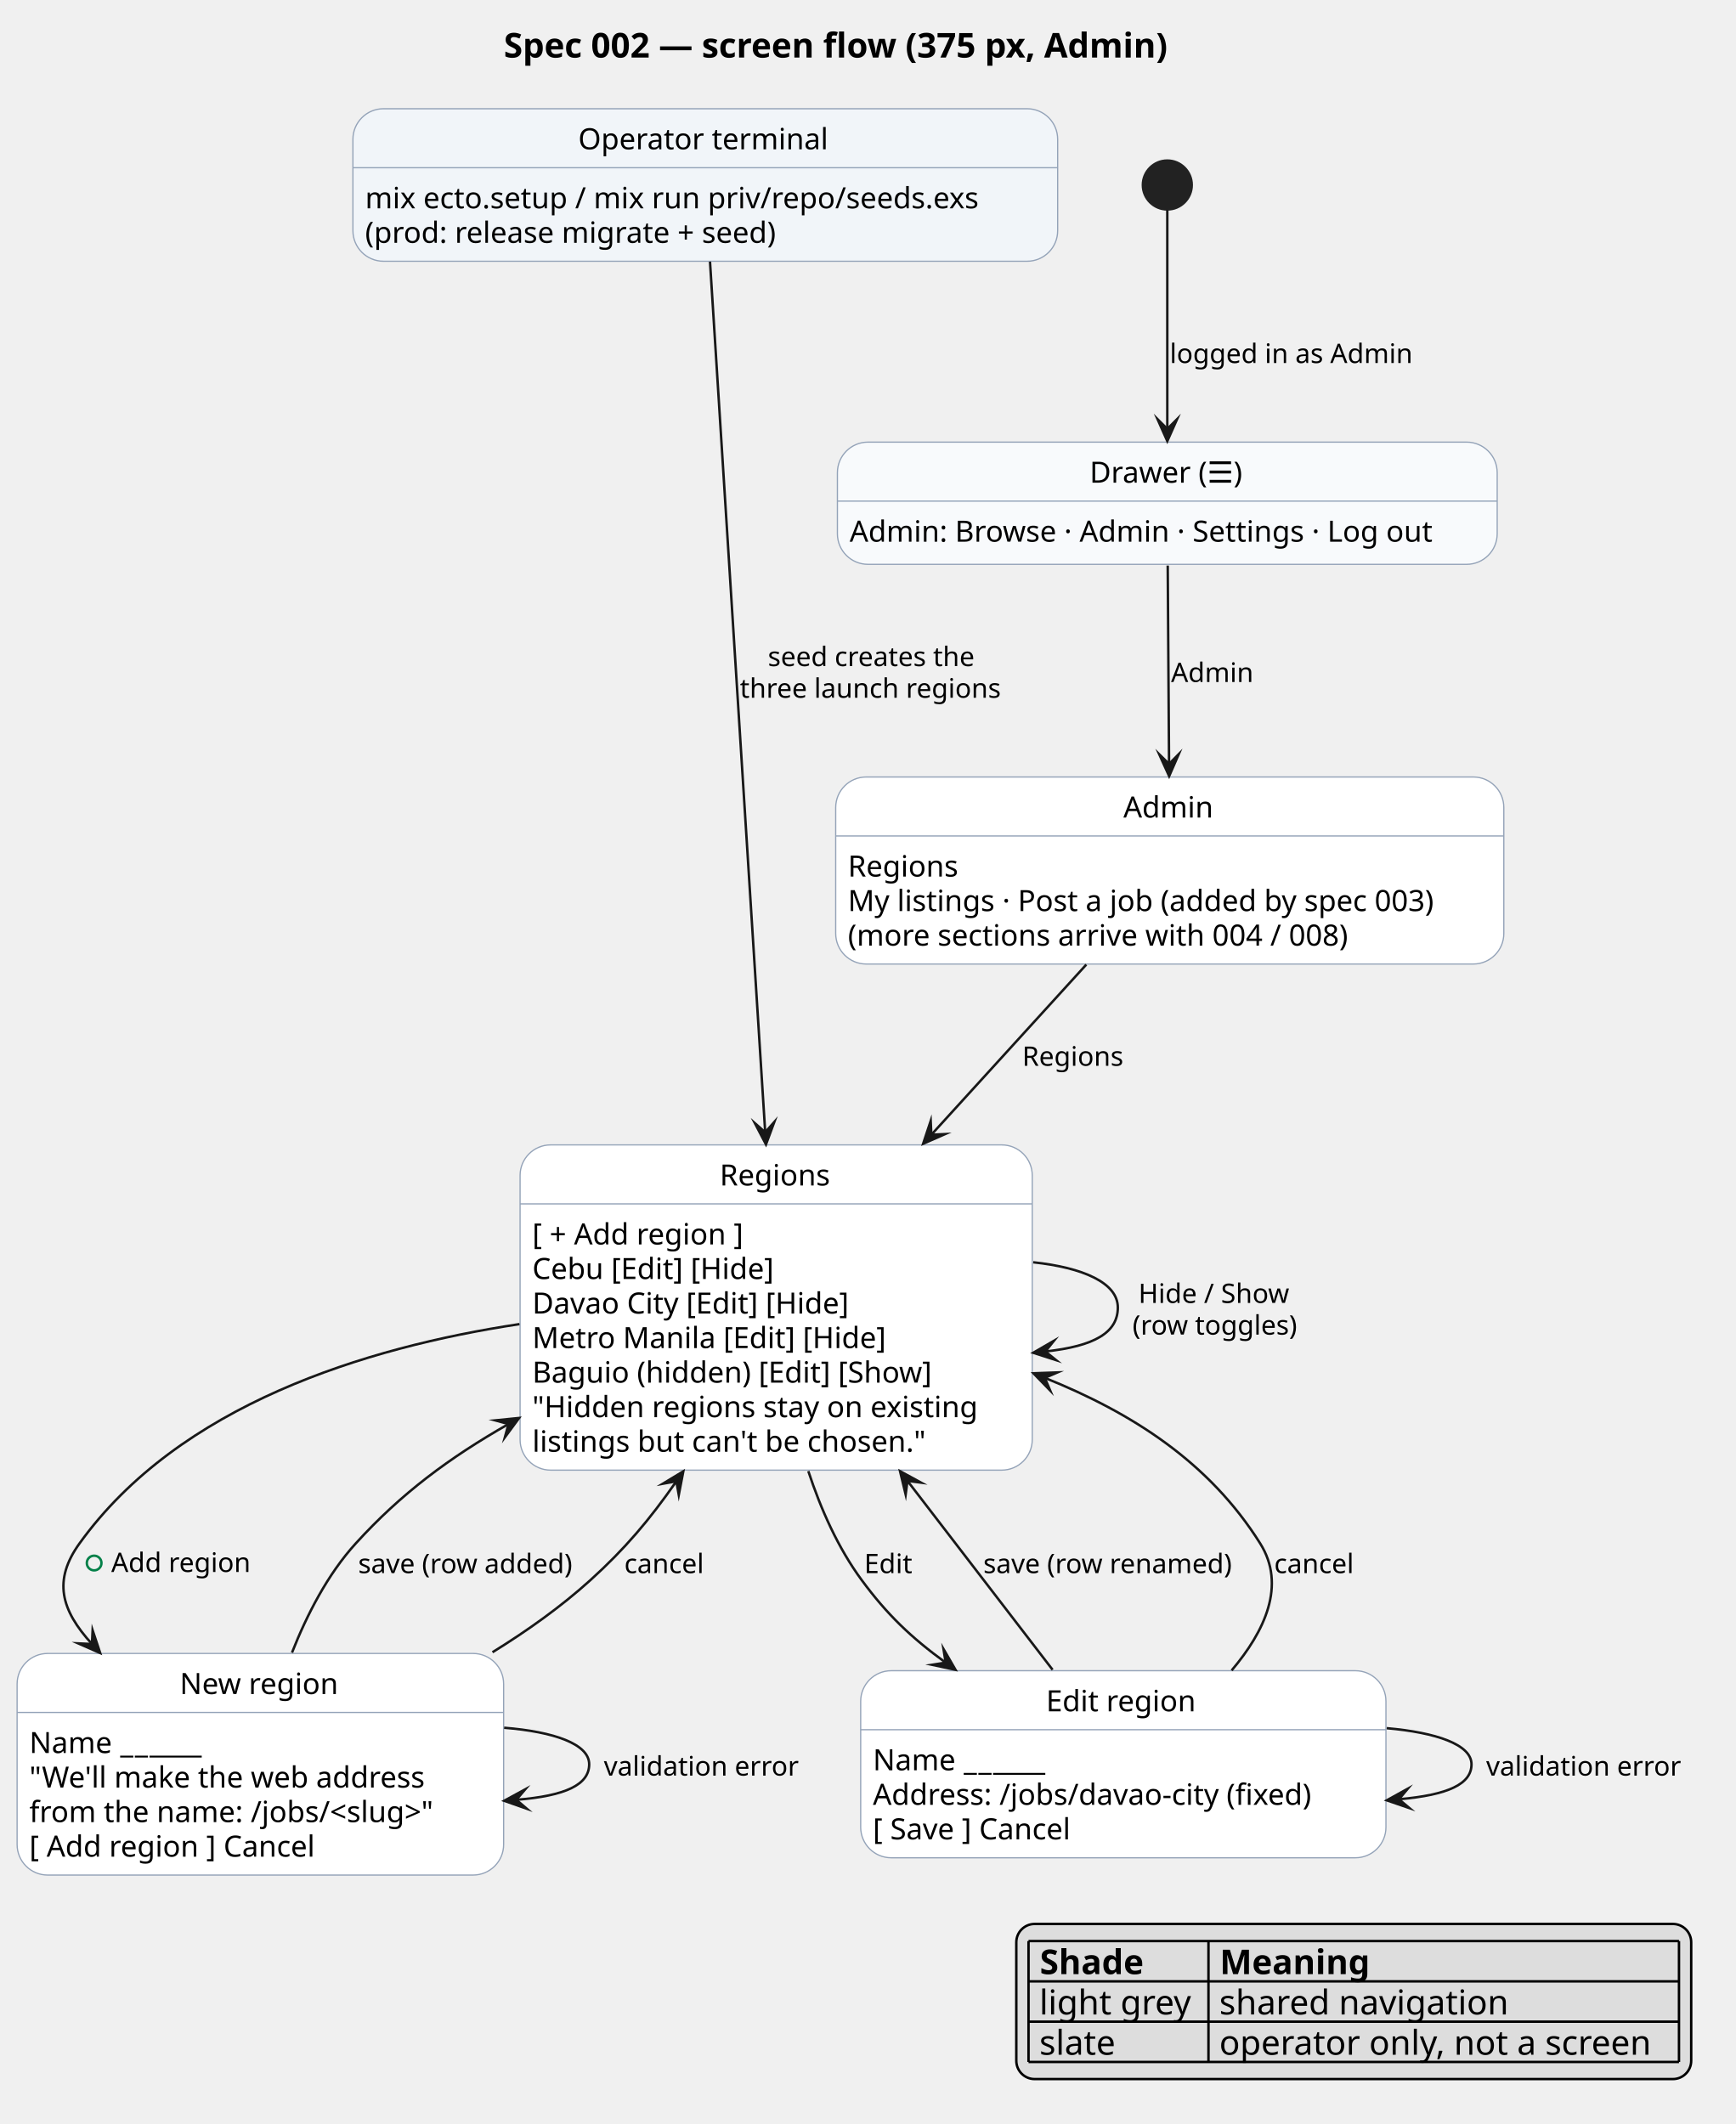
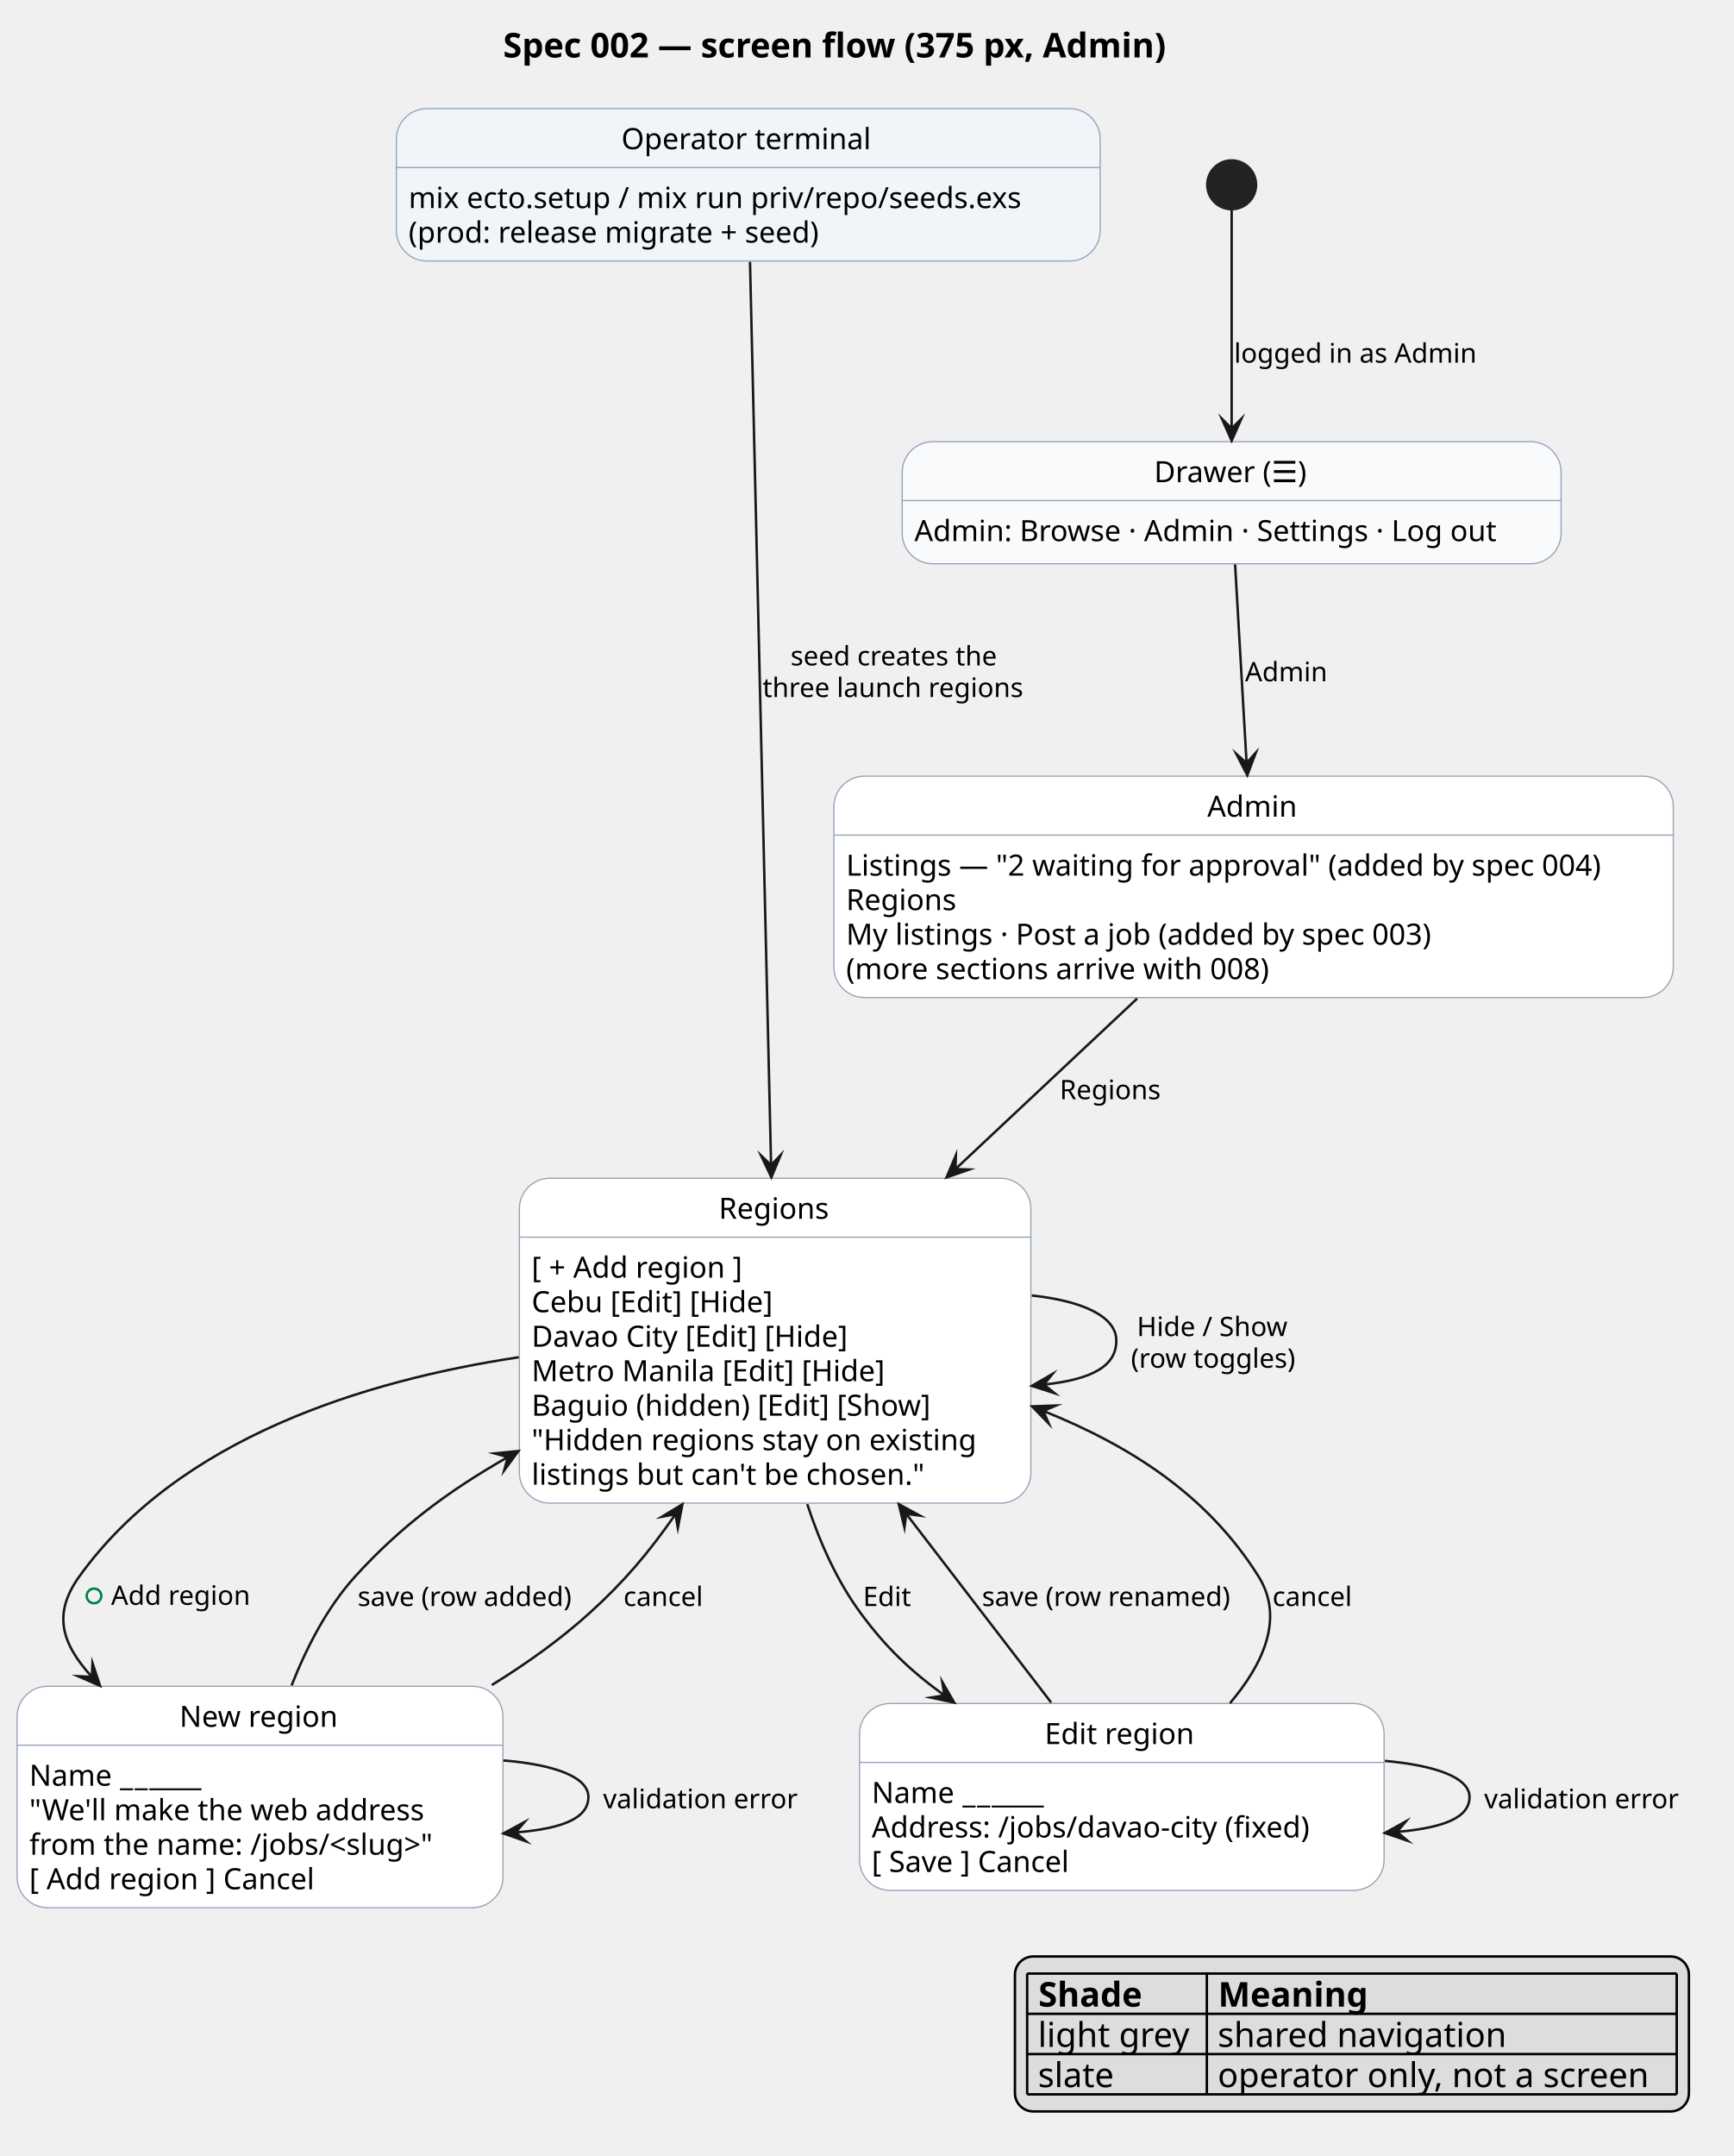
- <svg xmlns="http://www.w3.org/2000/svg" version="1.1" data-diagram-type="STATE" style="width:710px;height:869px;background:#FFFFFF;" width="710px" height="869px" viewBox="0 0 710 869" zoomAndPan="magnify" preserveAspectRatio="none" contentStyleType="text/css">
+ <svg xmlns="http://www.w3.org/2000/svg" version="1.1" data-diagram-type="STATE" style="width:710px;height:883px;background:#FFFFFF;" width="710px" height="883px" viewBox="0 0 710 883" zoomAndPan="magnify" preserveAspectRatio="none" contentStyleType="text/css">
  <defs />
  <g font-family="sans-serif" lengthAdjust="spacing">
    <g class="title" data-source-line="14">
      <text x="206.09" y="23.535" fill="#000" font-size="14" textLength="291.642" font-weight="700">Spec 002 — screen flow (375 px, Admin)</text>
    </g>
    <g class="entity" data-qualified-name="Drawer" id="ent0001" data-source-line="16">
-       <rect x="342.56" y="180.888" width="269.896" height="50" fill="#F8FAFC" style="stroke:#94A3B8;stroke-width:0.5;" rx="12.5" ry="12.5" />
-       <line x1="342.56" y1="205.021" x2="612.456" y2="205.021" style="stroke:#94A3B8;stroke-width:0.5;" />
-       <text x="445.748" y="197.49" fill="#000" font-size="12" textLength="63.521">Drawer (☰)</text>
-       <text x="347.56" y="221.623" fill="#000" font-size="12" textLength="249.896">Admin: Browse · Admin · Settings · Log out</text>
+       <rect x="369.56" y="180.888" width="269.896" height="50" fill="#F8FAFC" style="stroke:#94A3B8;stroke-width:0.5;" rx="12.5" ry="12.5" />
+       <line x1="369.56" y1="205.021" x2="639.456" y2="205.021" style="stroke:#94A3B8;stroke-width:0.5;" />
+       <text x="472.748" y="197.49" fill="#000" font-size="12" textLength="63.521">Drawer (☰)</text>
+       <text x="374.56" y="221.623" fill="#000" font-size="12" textLength="249.896">Admin: Browse · Admin · Settings · Log out</text>
    </g>
    <g class="entity" data-qualified-name="Admin" id="ent0002" data-source-line="19">
-       <rect x="341.86" y="317.888" width="273.307" height="76.531" fill="#FFF" style="stroke:#94A3B8;stroke-width:0.5;" rx="12.5" ry="12.5" />
-       <line x1="341.86" y1="342.021" x2="615.167" y2="342.021" style="stroke:#94A3B8;stroke-width:0.5;" />
-       <text x="459.538" y="334.49" fill="#000" font-size="12" textLength="37.951">Admin</text>
-       <text x="346.86" y="358.623" fill="#000" font-size="12" textLength="46.16">Regions</text>
-       <text x="346.86" y="372.755" fill="#000" font-size="12" textLength="253.307">My listings · Post a job (added by spec 003)</text>
-       <text x="346.86" y="386.888" fill="#000" font-size="12" textLength="217.881">(more sections arrive with 004 / 008)</text>
+       <rect x="341.6" y="317.888" width="343.818" height="90.664" fill="#FFF" style="stroke:#94A3B8;stroke-width:0.5;" rx="12.5" ry="12.5" />
+       <line x1="341.6" y1="342.021" x2="685.418" y2="342.021" style="stroke:#94A3B8;stroke-width:0.5;" />
+       <text x="494.534" y="334.49" fill="#000" font-size="12" textLength="37.951">Admin</text>
+       <text x="346.6" y="358.623" fill="#000" font-size="12" textLength="323.818">Listings — "2 waiting for approval" (added by spec 004)</text>
+       <text x="346.6" y="372.755" fill="#000" font-size="12" textLength="46.16">Regions</text>
+       <text x="346.6" y="386.888" fill="#000" font-size="12" textLength="253.307">My listings · Post a job (added by spec 003)</text>
+       <text x="346.6" y="401.021" fill="#000" font-size="12" textLength="181.23">(more sections arrive with 008)</text>
    </g>
-     <g class="entity" data-qualified-name="Regions" id="ent0003" data-source-line="24">
-       <rect x="212.75" y="468.418" width="209.516" height="133.063" fill="#FFF" style="stroke:#94A3B8;stroke-width:0.5;" rx="12.5" ry="12.5" />
-       <line x1="212.75" y1="492.551" x2="422.266" y2="492.551" style="stroke:#94A3B8;stroke-width:0.5;" />
-       <text x="294.428" y="485.02" fill="#000" font-size="12" textLength="46.16">Regions</text>
-       <text x="217.75" y="509.153" fill="#000" font-size="12" textLength="93.281">[ + Add region ]</text>
-       <text x="217.75" y="523.285" fill="#000" font-size="12" textLength="151.09">Cebu              [Edit] [Hide]</text>
-       <text x="217.75" y="537.418" fill="#000" font-size="12" textLength="160.471">Davao City        [Edit] [Hide]</text>
-       <text x="217.75" y="551.551" fill="#000" font-size="12" textLength="166.289">Metro Manila      [Edit] [Hide]</text>
-       <text x="217.75" y="565.684" fill="#000" font-size="12" textLength="174.393">Baguio  (hidden)  [Edit] [Show]</text>
-       <text x="217.75" y="579.817" fill="#000" font-size="12" textLength="189.516">"Hidden regions stay on existing</text>
-       <text x="217.75" y="593.95" fill="#000" font-size="12" textLength="167.924">listings but can't be chosen."</text>
+     <g class="entity" data-qualified-name="Regions" id="ent0003" data-source-line="25">
+       <rect x="212.75" y="482.548" width="209.516" height="133.063" fill="#FFF" style="stroke:#94A3B8;stroke-width:0.5;" rx="12.5" ry="12.5" />
+       <line x1="212.75" y1="506.681" x2="422.266" y2="506.681" style="stroke:#94A3B8;stroke-width:0.5;" />
+       <text x="294.428" y="499.15" fill="#000" font-size="12" textLength="46.16">Regions</text>
+       <text x="217.75" y="523.283" fill="#000" font-size="12" textLength="93.281">[ + Add region ]</text>
+       <text x="217.75" y="537.415" fill="#000" font-size="12" textLength="151.09">Cebu              [Edit] [Hide]</text>
+       <text x="217.75" y="551.548" fill="#000" font-size="12" textLength="160.471">Davao City        [Edit] [Hide]</text>
+       <text x="217.75" y="565.681" fill="#000" font-size="12" textLength="166.289">Metro Manila      [Edit] [Hide]</text>
+       <text x="217.75" y="579.814" fill="#000" font-size="12" textLength="174.393">Baguio  (hidden)  [Edit] [Show]</text>
+       <text x="217.75" y="593.947" fill="#000" font-size="12" textLength="189.516">"Hidden regions stay on existing</text>
+       <text x="217.75" y="608.08" fill="#000" font-size="12" textLength="167.924">listings but can't be chosen."</text>
    </g>
-     <g class="entity" data-qualified-name="New" id="ent0004" data-source-line="32">
-       <rect x="7" y="676.488" width="199.021" height="90.664" fill="#FFF" style="stroke:#94A3B8;stroke-width:0.5;" rx="12.5" ry="12.5" />
-       <line x1="7" y1="700.621" x2="206.021" y2="700.621" style="stroke:#94A3B8;stroke-width:0.5;" />
-       <text x="73.531" y="693.09" fill="#000" font-size="12" textLength="65.959">New region</text>
-       <text x="12" y="717.223" fill="#000" font-size="12" textLength="33.381">Name</text>
-       <text x="49.178" y="717.223" fill="#000" font-size="12" text-decoration="underline">_</text>
-       <text x="55.178" y="717.223" fill="#000" font-size="12" text-decoration="underline">_</text>
-       <text x="61.178" y="717.223" fill="#000" font-size="12" textLength="24">____</text>
-       <text x="12" y="731.355" fill="#000" font-size="12" textLength="165.504">"We'll make the web address</text>
-       <text x="12" y="745.488" fill="#000" font-size="12" textLength="179.021">from the name: /jobs/&lt;slug&gt;"</text>
-       <text x="12" y="759.621" fill="#000" font-size="12" textLength="130.014">[ Add region ]   Cancel</text>
+     <g class="entity" data-qualified-name="New" id="ent0004" data-source-line="33">
+       <rect x="7" y="690.618" width="199.021" height="90.664" fill="#FFF" style="stroke:#94A3B8;stroke-width:0.5;" rx="12.5" ry="12.5" />
+       <line x1="7" y1="714.751" x2="206.021" y2="714.751" style="stroke:#94A3B8;stroke-width:0.5;" />
+       <text x="73.531" y="707.22" fill="#000" font-size="12" textLength="65.959">New region</text>
+       <text x="12" y="731.353" fill="#000" font-size="12" textLength="33.381">Name</text>
+       <text x="49.178" y="731.353" fill="#000" font-size="12" text-decoration="underline">_</text>
+       <text x="55.178" y="731.353" fill="#000" font-size="12" text-decoration="underline">_</text>
+       <text x="61.178" y="731.353" fill="#000" font-size="12" textLength="24">____</text>
+       <text x="12" y="745.485" fill="#000" font-size="12" textLength="165.504">"We'll make the web address</text>
+       <text x="12" y="759.618" fill="#000" font-size="12" textLength="179.021">from the name: /jobs/&lt;slug&gt;"</text>
+       <text x="12" y="773.751" fill="#000" font-size="12" textLength="130.014">[ Add region ]   Cancel</text>
    </g>
-     <g class="entity" data-qualified-name="Edit" id="ent0005" data-source-line="37">
-       <rect x="352.08" y="683.548" width="214.871" height="76.531" fill="#FFF" style="stroke:#94A3B8;stroke-width:0.5;" rx="12.5" ry="12.5" />
-       <line x1="352.08" y1="707.681" x2="566.951" y2="707.681" style="stroke:#94A3B8;stroke-width:0.5;" />
-       <text x="427.928" y="700.15" fill="#000" font-size="12" textLength="63.176">Edit region</text>
-       <text x="357.08" y="724.283" fill="#000" font-size="12" textLength="33.381">Name</text>
-       <text x="394.258" y="724.283" fill="#000" font-size="12" text-decoration="underline">_</text>
-       <text x="400.258" y="724.283" fill="#000" font-size="12" text-decoration="underline">_</text>
-       <text x="406.258" y="724.283" fill="#000" font-size="12" textLength="24">____</text>
-       <text x="357.08" y="738.415" fill="#000" font-size="12" textLength="194.871">Address: /jobs/davao-city (fixed)</text>
-       <text x="357.08" y="752.548" fill="#000" font-size="12" textLength="91.453">[ Save ]   Cancel</text>
+     <g class="entity" data-qualified-name="Edit" id="ent0005" data-source-line="38">
+       <rect x="352.08" y="697.678" width="214.871" height="76.531" fill="#FFF" style="stroke:#94A3B8;stroke-width:0.5;" rx="12.5" ry="12.5" />
+       <line x1="352.08" y1="721.811" x2="566.951" y2="721.811" style="stroke:#94A3B8;stroke-width:0.5;" />
+       <text x="427.928" y="714.28" fill="#000" font-size="12" textLength="63.176">Edit region</text>
+       <text x="357.08" y="738.413" fill="#000" font-size="12" textLength="33.381">Name</text>
+       <text x="394.258" y="738.413" fill="#000" font-size="12" text-decoration="underline">_</text>
+       <text x="400.258" y="738.413" fill="#000" font-size="12" text-decoration="underline">_</text>
+       <text x="406.258" y="738.413" fill="#000" font-size="12" textLength="24">____</text>
+       <text x="357.08" y="752.545" fill="#000" font-size="12" textLength="194.871">Address: /jobs/davao-city (fixed)</text>
+       <text x="357.08" y="766.678" fill="#000" font-size="12" textLength="91.453">[ Save ]   Cancel</text>
    </g>
-     <g class="entity" data-qualified-name="Terminal" id="ent0006" data-source-line="42">
-       <rect x="144.37" y="44.488" width="288.289" height="62.398" fill="#F1F5F9" style="stroke:#94A3B8;stroke-width:0.5;" rx="12.5" ry="12.5" />
-       <line x1="144.37" y1="68.621" x2="432.659" y2="68.621" style="stroke:#94A3B8;stroke-width:0.5;" />
-       <text x="236.533" y="61.09" fill="#000" font-size="12" textLength="103.963">Operator terminal</text>
-       <text x="149.37" y="85.223" fill="#000" font-size="12" textLength="268.289">mix ecto.setup / mix run priv/repo/seeds.exs</text>
-       <text x="149.37" y="99.355" fill="#000" font-size="12" textLength="176.801">(prod: release migrate + seed)</text>
+     <g class="entity" data-qualified-name="Terminal" id="ent0006" data-source-line="43">
+       <rect x="162.37" y="44.488" width="288.289" height="62.398" fill="#F1F5F9" style="stroke:#94A3B8;stroke-width:0.5;" rx="12.5" ry="12.5" />
+       <line x1="162.37" y1="68.621" x2="450.659" y2="68.621" style="stroke:#94A3B8;stroke-width:0.5;" />
+       <text x="254.533" y="61.09" fill="#000" font-size="12" textLength="103.963">Operator terminal</text>
+       <text x="167.37" y="85.223" fill="#000" font-size="12" textLength="268.289">mix ecto.setup / mix run priv/repo/seeds.exs</text>
+       <text x="167.37" y="99.355" fill="#000" font-size="12" textLength="176.801">(prod: release migrate + seed)</text>
    </g>
-     <g class="start_entity" data-qualified-name=".start." id="ent0007" data-source-line="46">
-       <ellipse cx="477.51" cy="75.688" rx="10" ry="10" fill="#222" style="stroke:#222;stroke-width:1;" />
+     <g class="start_entity" data-qualified-name=".start." id="ent0007" data-source-line="47">
+       <ellipse cx="504.51" cy="75.688" rx="10" ry="10" fill="#222" style="stroke:#222;stroke-width:1;" />
    </g>
-     <g class="link" data-entity-1="ent0007" data-entity-2="ent0001" id="lnk8" data-source-line="46" data-link-type="dependency">
-       <path d="M477.51,85.908 C477.51,105.488 477.51,146.768 477.51,175.488" style="stroke:#181818;stroke-width:1;" fill="none" id="*start*-to-Drawer" />
-       <polygon points="477.51,180.488,481.51,171.488,477.51,175.488,473.51,171.488,477.51,180.488" fill="#181818" style="stroke:#181818;stroke-width:1;stroke-linejoin:miter;stroke-miterlimit:10;" />
-       <text x="478.51" y="148.523" fill="#000" font-size="11" textLength="103.625">logged in as Admin</text>
+     <g class="link" data-entity-1="ent0007" data-entity-2="ent0001" id="lnk8" data-source-line="47" data-link-type="dependency">
+       <path d="M504.51,85.908 C504.51,105.488 504.51,146.758 504.51,175.488" style="stroke:#181818;stroke-width:1;" fill="none" id="*start*-to-Drawer" />
+       <polygon points="504.51,180.488,508.51,171.488,504.51,175.488,500.51,171.488,504.51,180.488" fill="#181818" style="stroke:#181818;stroke-width:1;stroke-linejoin:miter;stroke-miterlimit:10;" />
+       <text x="505.51" y="148.523" fill="#000" font-size="11" textLength="103.625">logged in as Admin</text>
    </g>
-     <g class="link" data-entity-1="ent0001" data-entity-2="ent0002" id="lnk9" data-source-line="47" data-link-type="dependency">
-       <path d="M477.68,231.378 C477.83,254.818 478.035,285.508 478.225,312.558" style="stroke:#181818;stroke-width:1;" fill="none" id="Drawer-to-Admin" />
-       <polygon points="478.26,317.558,482.197,308.53,478.225,312.558,474.197,308.587,478.26,317.558" fill="#181818" style="stroke:#181818;stroke-width:1;stroke-linejoin:miter;stroke-miterlimit:10;" />
-       <text x="479.04" y="279.023" fill="#000" font-size="11" textLength="34.789">Admin</text>
+     <g class="link" data-entity-1="ent0001" data-entity-2="ent0002" id="lnk9" data-source-line="48" data-link-type="dependency">
+       <path d="M505.92,231.158 C507.25,254.198 509.001,284.397 510.631,312.507" style="stroke:#181818;stroke-width:1;" fill="none" id="Drawer-to-Admin" />
+       <polygon points="510.92,317.498,514.392,308.282,510.631,312.507,506.406,308.745,510.92,317.498" fill="#181818" style="stroke:#181818;stroke-width:1;stroke-linejoin:miter;stroke-miterlimit:10;" />
+       <text x="510.01" y="279.023" fill="#000" font-size="11" textLength="34.789">Admin</text>
    </g>
-     <g class="link" data-entity-1="ent0002" data-entity-2="ent0003" id="lnk10" data-source-line="48" data-link-type="dependency">
-       <path d="M444.37,394.648 C424.98,415.938 403.527,439.502 380.987,464.252" style="stroke:#181818;stroke-width:1;" fill="none" id="Admin-to-Regions" />
-       <polygon points="377.62,467.948,386.637,463.987,380.987,464.252,380.723,458.601,377.62,467.948" fill="#181818" style="stroke:#181818;stroke-width:1;stroke-linejoin:miter;stroke-miterlimit:10;" />
-       <text x="418.17" y="436.053" fill="#000" font-size="11" textLength="42.313">Regions</text>
+     <g class="link" data-entity-1="ent0002" data-entity-2="ent0003" id="lnk10" data-source-line="49" data-link-type="dependency">
+       <path d="M465.81,408.958 C442.36,430.968 417.277,454.498 391.367,478.798" style="stroke:#181818;stroke-width:1;" fill="none" id="Admin-to-Regions" />
+       <polygon points="387.72,482.218,397.021,478.979,391.367,478.798,391.548,473.144,387.72,482.218" fill="#181818" style="stroke:#181818;stroke-width:1;stroke-linejoin:miter;stroke-miterlimit:10;" />
+       <text x="434.07" y="450.183" fill="#000" font-size="11" textLength="42.313">Regions</text>
    </g>
-     <g class="link" data-entity-1="ent0003" data-entity-2="ent0004" id="lnk11" data-source-line="49" data-link-type="dependency">
-       <path d="M212.49,541.738 C149.24,551.298 73.27,574.828 32.51,631.488 C21.69,646.528 24.832,658.593 37.622,672.623" style="stroke:#181818;stroke-width:1;" fill="none" id="Regions-to-New" />
-       <polygon points="40.99,676.318,37.883,666.972,37.622,672.623,31.971,672.362,40.99,676.318" fill="#181818" style="stroke:#181818;stroke-width:1;stroke-linejoin:miter;stroke-miterlimit:10;" />
+     <g class="link" data-entity-1="ent0003" data-entity-2="ent0004" id="lnk11" data-source-line="50" data-link-type="dependency">
+       <path d="M212.49,555.868 C149.24,565.428 73.27,588.958 32.51,645.618 C21.69,660.658 24.832,672.723 37.622,686.753" style="stroke:#181818;stroke-width:1;" fill="none" id="Regions-to-New" />
+       <polygon points="40.99,690.448,37.883,681.102,37.622,686.753,31.971,686.492,40.99,690.448" fill="#181818" style="stroke:#181818;stroke-width:1;stroke-linejoin:miter;stroke-miterlimit:10;" />
      <g data-visibility-modifier="PUBLIC_METHOD">
-         <ellipse cx="38.51" cy="639.488" rx="3" ry="3" fill="none" style="stroke:#038048;stroke-width:1;" />
+         <ellipse cx="38.51" cy="653.618" rx="3" ry="3" fill="none" style="stroke:#038048;stroke-width:1;" />
      </g>
-       <text x="45.51" y="643.146" fill="#000" font-size="11" textLength="59.168">Add region</text>
+       <text x="45.51" y="657.276" fill="#000" font-size="11" textLength="59.168">Add region</text>
    </g>
-     <g class="link" data-entity-1="ent0004" data-entity-2="ent0003" id="lnk12" data-source-line="50" data-link-type="dependency">
-       <path d="M119.45,676.138 C125.52,660.708 134.01,644.128 145.51,631.488 C164.12,611.008 183.826,596.405 208.016,582.615" style="stroke:#181818;stroke-width:1;" fill="none" id="New-to-Regions" />
-       <polygon points="212.36,580.138,202.56,581.121,208.016,582.615,206.522,588.071,212.36,580.138" fill="#181818" style="stroke:#181818;stroke-width:1;stroke-linejoin:miter;stroke-miterlimit:10;" />
-       <text x="146.51" y="643.623" fill="#000" font-size="11" textLength="90.326">save (row added)</text>
+     <g class="link" data-entity-1="ent0004" data-entity-2="ent0003" id="lnk12" data-source-line="51" data-link-type="dependency">
+       <path d="M119.45,690.268 C125.52,674.838 134.01,658.258 145.51,645.618 C164.12,625.138 183.826,610.535 208.016,596.745" style="stroke:#181818;stroke-width:1;" fill="none" id="New-to-Regions" />
+       <polygon points="212.36,594.268,202.56,595.251,208.016,596.745,206.522,602.201,212.36,594.268" fill="#181818" style="stroke:#181818;stroke-width:1;stroke-linejoin:miter;stroke-miterlimit:10;" />
+       <text x="146.51" y="657.753" fill="#000" font-size="11" textLength="90.326">save (row added)</text>
    </g>
-     <g class="link" data-entity-1="ent0004" data-entity-2="ent0003" id="lnk14" data-source-line="52" data-link-type="dependency">
-       <path d="M201.46,675.988 C215.65,667.228 229.51,657.348 241.51,646.488 C255.67,633.668 265.692,621.821 276.672,606.061" style="stroke:#181818;stroke-width:1;" fill="none" id="New-to-Regions-1" />
-       <polygon points="279.53,601.958,271.103,607.056,276.672,606.061,277.667,611.629,279.53,601.958" fill="#181818" style="stroke:#181818;stroke-width:1;stroke-linejoin:miter;stroke-miterlimit:10;" />
-       <text x="255.38" y="643.623" fill="#000" font-size="11" textLength="33.478">cancel</text>
+     <g class="link" data-entity-1="ent0004" data-entity-2="ent0003" id="lnk14" data-source-line="53" data-link-type="dependency">
+       <path d="M201.46,690.118 C215.65,681.358 229.51,671.478 241.51,660.618 C255.67,647.798 265.692,635.951 276.672,620.191" style="stroke:#181818;stroke-width:1;" fill="none" id="New-to-Regions-1" />
+       <polygon points="279.53,616.088,271.103,621.186,276.672,620.191,277.667,625.759,279.53,616.088" fill="#181818" style="stroke:#181818;stroke-width:1;stroke-linejoin:miter;stroke-miterlimit:10;" />
+       <text x="255.38" y="657.753" fill="#000" font-size="11" textLength="33.478">cancel</text>
    </g>
-     <g class="link" data-entity-1="ent0004" data-entity-2="ent0004" id="lnk13" data-source-line="51" data-link-type="dependency">
-       <path d="M206.23,706.878 C226.51,708.508 241.02,713.488 241.02,721.818 C241.02,730.148 231.494,734.728 211.214,736.358" style="stroke:#181818;stroke-width:1;" fill="none" id="New-to-New" />
-       <polygon points="206.23,736.758,215.522,740.024,211.214,736.358,214.881,732.05,206.23,736.758" fill="#181818" style="stroke:#181818;stroke-width:1;stroke-linejoin:miter;stroke-miterlimit:10;" />
-       <text x="247.02" y="726.453" fill="#000" font-size="11" textLength="81.872">validation error</text>
+     <g class="link" data-entity-1="ent0004" data-entity-2="ent0004" id="lnk13" data-source-line="52" data-link-type="dependency">
+       <path d="M206.23,721.008 C226.51,722.638 241.02,727.618 241.02,735.948 C241.02,744.278 231.494,748.858 211.214,750.488" style="stroke:#181818;stroke-width:1;" fill="none" id="New-to-New" />
+       <polygon points="206.23,750.888,215.522,754.154,211.214,750.488,214.881,746.18,206.23,750.888" fill="#181818" style="stroke:#181818;stroke-width:1;stroke-linejoin:miter;stroke-miterlimit:10;" />
+       <text x="247.02" y="740.583" fill="#000" font-size="11" textLength="81.872">validation error</text>
    </g>
-     <g class="link" data-entity-1="ent0003" data-entity-2="ent0005" id="lnk15" data-source-line="53" data-link-type="dependency">
-       <path d="M330.66,601.888 C335.78,617.478 342.84,633.358 352.51,646.488 C362.84,660.508 372.597,669.877 386.837,680.237" style="stroke:#181818;stroke-width:1;" fill="none" id="Regions-to-Edit" />
-       <polygon points="390.88,683.178,385.955,674.649,386.837,680.237,381.249,681.118,390.88,683.178" fill="#181818" style="stroke:#181818;stroke-width:1;stroke-linejoin:miter;stroke-miterlimit:10;" />
-       <text x="353.51" y="643.623" fill="#000" font-size="11" textLength="20.179">Edit</text>
+     <g class="link" data-entity-1="ent0003" data-entity-2="ent0005" id="lnk15" data-source-line="54" data-link-type="dependency">
+       <path d="M330.66,616.018 C335.78,631.608 342.84,647.488 352.51,660.618 C362.84,674.638 372.597,684.007 386.837,694.367" style="stroke:#181818;stroke-width:1;" fill="none" id="Regions-to-Edit" />
+       <polygon points="390.88,697.308,385.955,688.779,386.837,694.367,381.249,695.248,390.88,697.308" fill="#181818" style="stroke:#181818;stroke-width:1;stroke-linejoin:miter;stroke-miterlimit:10;" />
+       <text x="353.51" y="657.753" fill="#000" font-size="11" textLength="20.179">Edit</text>
    </g>
-     <g class="link" data-entity-1="ent0005" data-entity-2="ent0003" id="lnk16" data-source-line="54" data-link-type="dependency">
-       <path d="M430.58,683.148 C412.65,659.808 392.166,633.143 371.216,605.873" style="stroke:#181818;stroke-width:1;" fill="none" id="Edit-to-Regions" />
-       <polygon points="368.17,601.908,370.481,611.482,371.216,605.873,376.825,606.608,368.17,601.908" fill="#181818" style="stroke:#181818;stroke-width:1;stroke-linejoin:miter;stroke-miterlimit:10;" />
-       <text x="402.23" y="643.623" fill="#000" font-size="11" textLength="104.205">save (row renamed)</text>
+     <g class="link" data-entity-1="ent0005" data-entity-2="ent0003" id="lnk16" data-source-line="55" data-link-type="dependency">
+       <path d="M430.58,697.278 C412.65,673.938 392.166,647.273 371.216,620.003" style="stroke:#181818;stroke-width:1;" fill="none" id="Edit-to-Regions" />
+       <polygon points="368.17,616.038,370.481,625.612,371.216,620.003,376.825,620.738,368.17,616.038" fill="#181818" style="stroke:#181818;stroke-width:1;stroke-linejoin:miter;stroke-miterlimit:10;" />
+       <text x="402.23" y="657.753" fill="#000" font-size="11" textLength="104.205">save (row renamed)</text>
    </g>
-     <g class="link" data-entity-1="ent0005" data-entity-2="ent0003" id="lnk18" data-source-line="56" data-link-type="dependency">
-       <path d="M503.82,683.428 C517.38,667.428 526.22,648.538 515.51,631.488 C494.61,598.188 463.109,578.083 427.389,563.723" style="stroke:#181818;stroke-width:1;" fill="none" id="Edit-to-Regions-1" />
-       <polygon points="422.75,561.858,429.608,568.927,427.389,563.723,432.592,561.504,422.75,561.858" fill="#181818" style="stroke:#181818;stroke-width:1;stroke-linejoin:miter;stroke-miterlimit:10;" />
-       <text x="521.23" y="643.623" fill="#000" font-size="11" textLength="33.478">cancel</text>
+     <g class="link" data-entity-1="ent0005" data-entity-2="ent0003" id="lnk18" data-source-line="57" data-link-type="dependency">
+       <path d="M503.82,697.558 C517.38,681.558 526.22,662.668 515.51,645.618 C494.61,612.318 463.109,592.213 427.389,577.853" style="stroke:#181818;stroke-width:1;" fill="none" id="Edit-to-Regions-1" />
+       <polygon points="422.75,575.988,429.608,583.057,427.389,577.853,432.592,575.634,422.75,575.988" fill="#181818" style="stroke:#181818;stroke-width:1;stroke-linejoin:miter;stroke-miterlimit:10;" />
+       <text x="521.23" y="657.753" fill="#000" font-size="11" textLength="33.478">cancel</text>
    </g>
-     <g class="link" data-entity-1="ent0005" data-entity-2="ent0005" id="lnk17" data-source-line="55" data-link-type="dependency">
-       <path d="M567.28,707.058 C587.6,708.848 601.95,713.768 601.95,721.818 C601.95,729.868 592.581,734.35 572.261,736.14" style="stroke:#181818;stroke-width:1;" fill="none" id="Edit-to-Edit" />
-       <polygon points="567.28,736.578,576.596,739.773,572.261,736.14,575.894,731.804,567.28,736.578" fill="#181818" style="stroke:#181818;stroke-width:1;stroke-linejoin:miter;stroke-miterlimit:10;" />
-       <text x="607.95" y="726.453" fill="#000" font-size="11" textLength="81.872">validation error</text>
+     <g class="link" data-entity-1="ent0005" data-entity-2="ent0005" id="lnk17" data-source-line="56" data-link-type="dependency">
+       <path d="M567.28,721.188 C587.6,722.978 601.95,727.898 601.95,735.948 C601.95,743.998 592.581,748.48 572.261,750.27" style="stroke:#181818;stroke-width:1;" fill="none" id="Edit-to-Edit" />
+       <polygon points="567.28,750.708,576.596,753.903,572.261,750.27,575.894,745.934,567.28,750.708" fill="#181818" style="stroke:#181818;stroke-width:1;stroke-linejoin:miter;stroke-miterlimit:10;" />
+       <text x="607.95" y="740.583" fill="#000" font-size="11" textLength="81.872">validation error</text>
    </g>
-     <g class="link" data-entity-1="ent0003" data-entity-2="ent0003" id="lnk19" data-source-line="57" data-link-type="dependency">
-       <path d="M422.65,516.438 C442.91,518.618 457.27,524.788 457.27,534.948 C457.27,545.118 447.881,550.753 427.621,552.933" style="stroke:#181818;stroke-width:1;" fill="none" id="Regions-to-Regions" />
-       <polygon points="422.65,553.468,432.026,556.482,427.621,552.933,431.17,548.528,422.65,553.468" fill="#181818" style="stroke:#181818;stroke-width:1;stroke-linejoin:miter;stroke-miterlimit:10;" />
-       <text x="465.692" y="533.083" fill="#000" font-size="11" textLength="65.028">Hide / Show</text>
-       <text x="463.27" y="546.038" fill="#000" font-size="11" textLength="69.873">(row toggles)</text>
+     <g class="link" data-entity-1="ent0003" data-entity-2="ent0003" id="lnk19" data-source-line="58" data-link-type="dependency">
+       <path d="M422.65,530.568 C442.91,532.748 457.27,538.918 457.27,549.078 C457.27,559.248 447.881,564.883 427.621,567.063" style="stroke:#181818;stroke-width:1;" fill="none" id="Regions-to-Regions" />
+       <polygon points="422.65,567.598,432.026,570.612,427.621,567.063,431.17,562.658,422.65,567.598" fill="#181818" style="stroke:#181818;stroke-width:1;stroke-linejoin:miter;stroke-miterlimit:10;" />
+       <text x="465.692" y="547.213" fill="#000" font-size="11" textLength="65.028">Hide / Show</text>
+       <text x="463.27" y="560.168" fill="#000" font-size="11" textLength="69.873">(row toggles)</text>
    </g>
-     <g class="link" data-entity-1="ent0006" data-entity-2="ent0003" id="lnk20" data-source-line="58" data-link-type="dependency">
-       <path d="M290.44,107.048 C295.08,180.248 306.664,362.868 313.024,463.248" style="stroke:#181818;stroke-width:1;" fill="none" id="Terminal-to-Regions" />
-       <polygon points="313.34,468.238,316.763,459.003,313.024,463.248,308.779,459.509,313.34,468.238" fill="#181818" style="stroke:#181818;stroke-width:1;stroke-linejoin:miter;stroke-miterlimit:10;" />
-       <text x="314.11" y="272.523" fill="#000" font-size="11" textLength="87.006">seed creates the</text>
-       <text x="302.67" y="285.478" fill="#000" font-size="11" textLength="109.887">three launch regions</text>
+     <g class="link" data-entity-1="ent0006" data-entity-2="ent0003" id="lnk20" data-source-line="59" data-link-type="dependency">
+       <path d="M307.22,107.258 C308.98,182.638 313.443,373.81 315.853,477.17" style="stroke:#181818;stroke-width:1;" fill="none" id="Terminal-to-Regions" />
+       <polygon points="315.97,482.168,319.759,473.077,315.853,477.17,311.761,473.264,315.97,482.168" fill="#181818" style="stroke:#181818;stroke-width:1;stroke-linejoin:miter;stroke-miterlimit:10;" />
+       <text x="323.82" y="272.523" fill="#000" font-size="11" textLength="87.006">seed creates the</text>
+       <text x="312.38" y="285.478" fill="#000" font-size="11" textLength="109.887">three launch regions</text>
    </g>
-     <g class="legend" data-source-line="61">
-       <rect x="415.74" y="787.152" width="276.082" height="63.465" fill="#DDD" style="stroke:#000;stroke-width:1;" rx="7.5" ry="7.5" />
-       <text x="425.354" y="807.688" fill="#000" font-size="14" textLength="42.902" font-weight="700">Shade</text>
-       <text x="498.963" y="807.688" fill="#000" font-size="14" textLength="61.318" font-weight="700">Meaning</text>
-       <text x="425.169" y="824.176" fill="#000" font-size="14" textLength="64.75">light grey</text>
-       <text x="498.779" y="824.176" fill="#000" font-size="14" textLength="121.071">shared navigation</text>
-       <text x="425.169" y="840.664" fill="#000" font-size="14" textLength="31.951">slate</text>
-       <text x="498.779" y="840.664" fill="#000" font-size="14" textLength="183.613">operator only, not a screen</text>
-       <line x1="420.74" y1="794.152" x2="686.822" y2="794.152" style="stroke:#000;stroke-width:1;" />
-       <line x1="420.74" y1="810.641" x2="686.822" y2="810.641" style="stroke:#000;stroke-width:1;" />
-       <line x1="420.74" y1="827.129" x2="686.822" y2="827.129" style="stroke:#000;stroke-width:1;" />
-       <line x1="420.74" y1="843.617" x2="686.822" y2="843.617" style="stroke:#000;stroke-width:1;" />
-       <line x1="420.74" y1="794.152" x2="420.74" y2="843.617" style="stroke:#000;stroke-width:1;" />
-       <line x1="494.349" y1="794.152" x2="494.349" y2="843.617" style="stroke:#000;stroke-width:1;" />
-       <line x1="686.822" y1="794.152" x2="686.822" y2="843.617" style="stroke:#000;stroke-width:1;" />
+     <g class="legend" data-source-line="62">
+       <rect x="415.74" y="801.282" width="276.082" height="63.465" fill="#DDD" style="stroke:#000;stroke-width:1;" rx="7.5" ry="7.5" />
+       <text x="425.354" y="821.818" fill="#000" font-size="14" textLength="42.902" font-weight="700">Shade</text>
+       <text x="498.963" y="821.818" fill="#000" font-size="14" textLength="61.318" font-weight="700">Meaning</text>
+       <text x="425.169" y="838.306" fill="#000" font-size="14" textLength="64.75">light grey</text>
+       <text x="498.779" y="838.306" fill="#000" font-size="14" textLength="121.071">shared navigation</text>
+       <text x="425.169" y="854.794" fill="#000" font-size="14" textLength="31.951">slate</text>
+       <text x="498.779" y="854.794" fill="#000" font-size="14" textLength="183.613">operator only, not a screen</text>
+       <line x1="420.74" y1="808.282" x2="686.822" y2="808.282" style="stroke:#000;stroke-width:1;" />
+       <line x1="420.74" y1="824.771" x2="686.822" y2="824.771" style="stroke:#000;stroke-width:1;" />
+       <line x1="420.74" y1="841.259" x2="686.822" y2="841.259" style="stroke:#000;stroke-width:1;" />
+       <line x1="420.74" y1="857.747" x2="686.822" y2="857.747" style="stroke:#000;stroke-width:1;" />
+       <line x1="420.74" y1="808.282" x2="420.74" y2="857.747" style="stroke:#000;stroke-width:1;" />
+       <line x1="494.349" y1="808.282" x2="494.349" y2="857.747" style="stroke:#000;stroke-width:1;" />
+       <line x1="686.822" y1="808.282" x2="686.822" y2="857.747" style="stroke:#000;stroke-width:1;" />
    </g>
  </g>
</svg>
